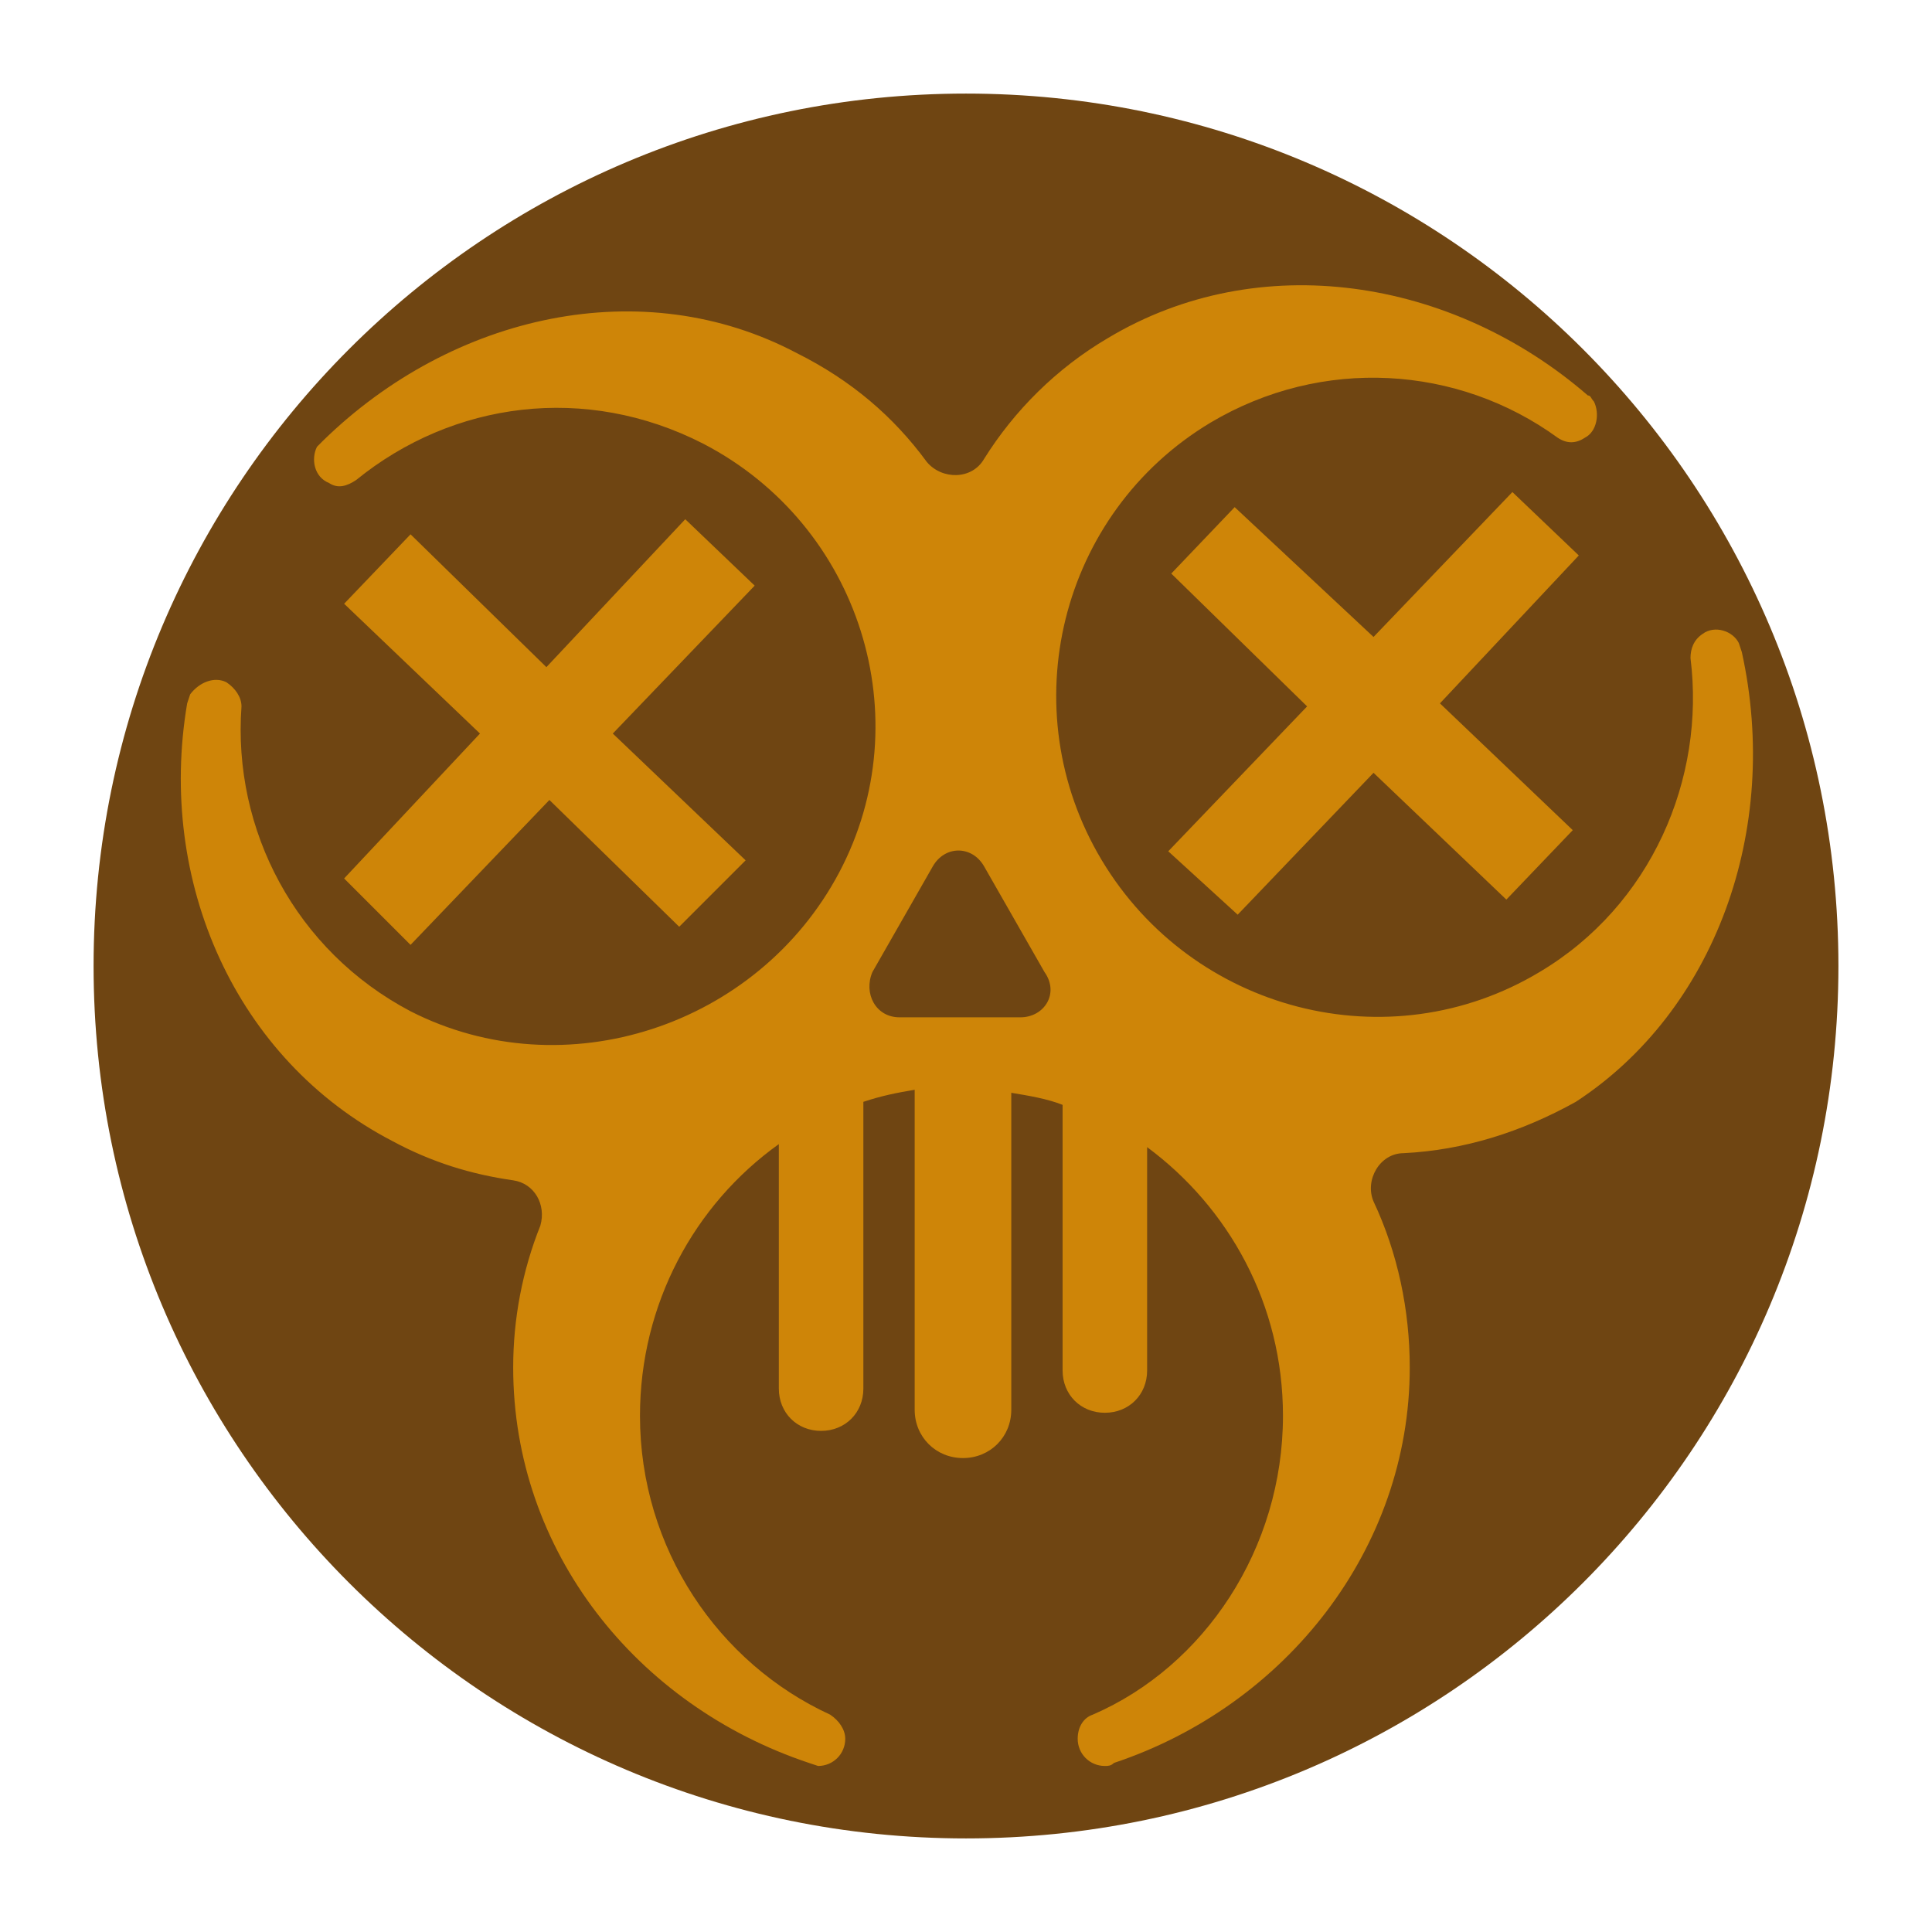
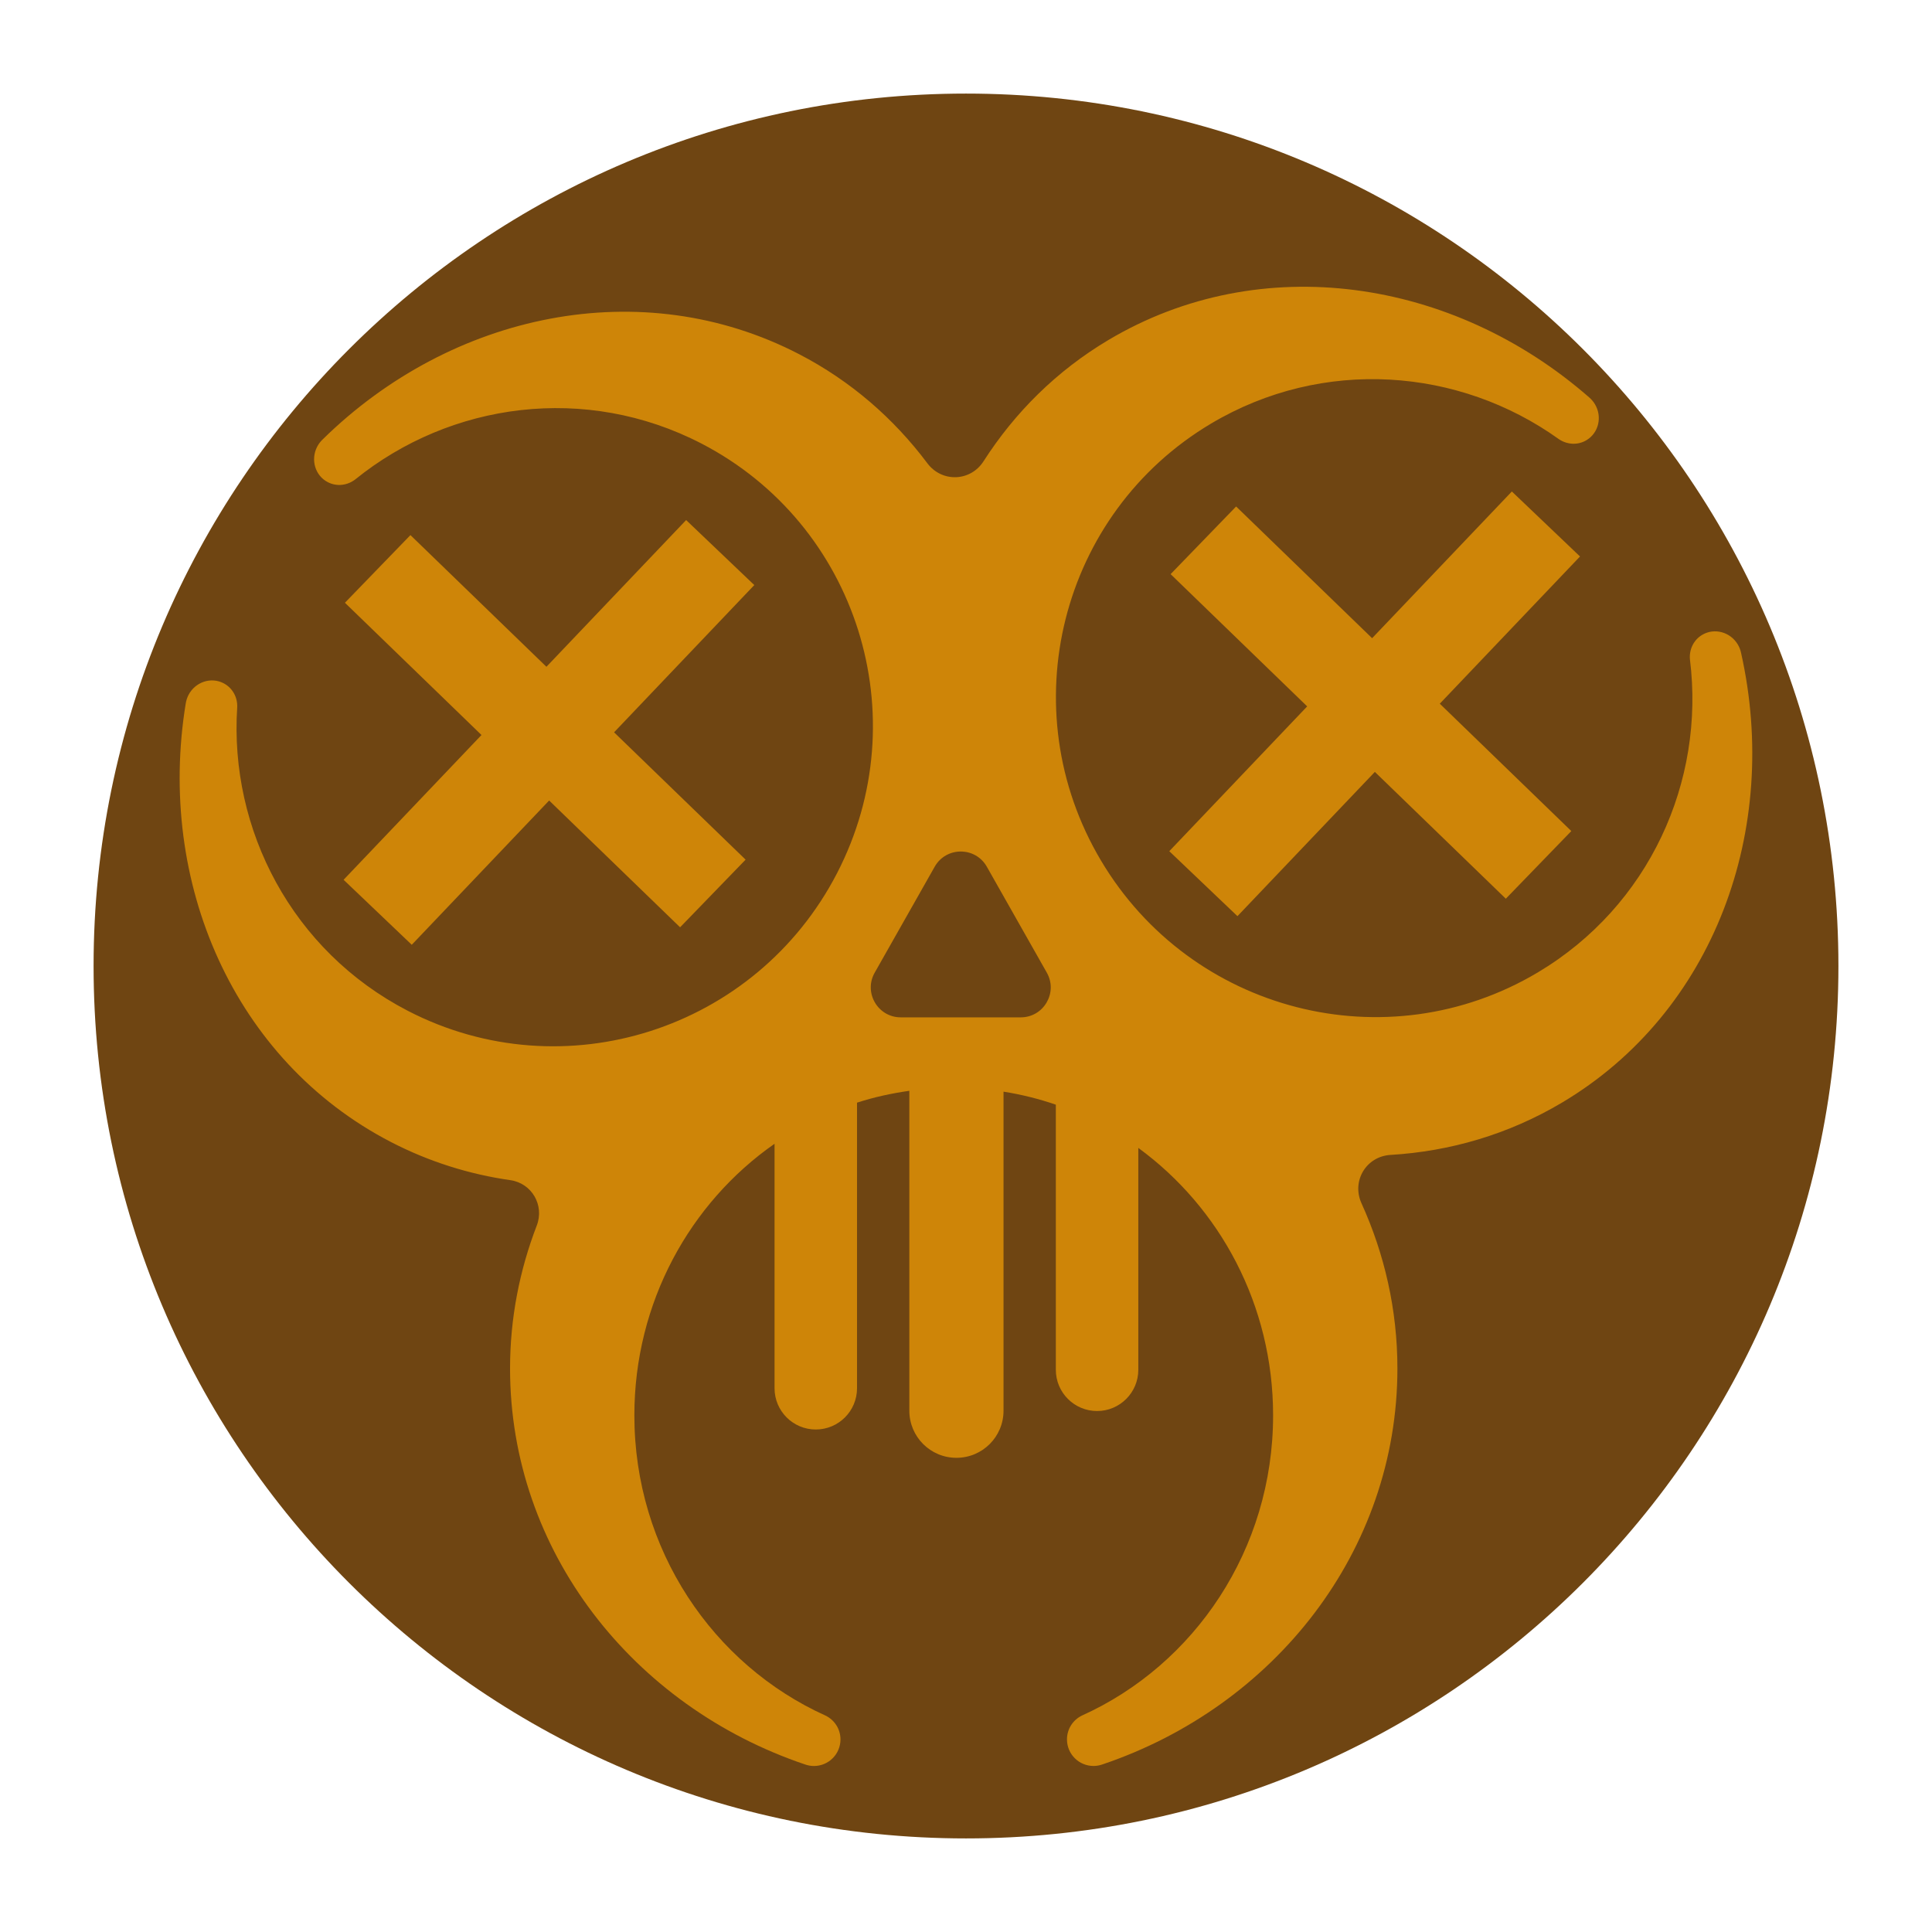
- <svg xmlns="http://www.w3.org/2000/svg" viewBox="0 0 64 64" enable-background="new 0 0 64 64">
-   <style type="text/css">.st0{fill:#6F4512;} .st1{fill:#CE8508;}</style>
-   <circle class="st0" cx="32" cy="32" r="28.9" />
-   <path class="st1" d="M57.7 21.6l-.1-.3c-.2-.4-.8-.6-1.2-.3-.3.2-.4.5-.4.8.5 4-1.3 8.2-5 10.4-5 3-11.5 1.3-14.5-3.7s-1.4-11.5 3.6-14.5c3.7-2.2 8.2-1.9 11.5.5.3.2.6.2.9 0 .4-.2.5-.8.3-1.2-.1-.1-.1-.2-.2-.2-4.5-3.9-10.9-4.9-15.9-1.9-1.7 1-3.1 2.4-4.1 4-.4.7-1.4.7-1.9.1-1.1-1.5-2.5-2.7-4.3-3.6-5.1-2.7-11.4-1.3-15.7 2.9l-.2.2c-.2.4-.1 1 .4 1.2.3.2.6.1.9-.1 3.2-2.6 7.6-3.2 11.5-1.2 5.2 2.7 7.2 9.1 4.5 14.2s-9.1 7.2-14.2 4.6c-3.8-2-5.9-6-5.6-10.1 0-.3-.2-.6-.5-.8-.4-.2-.9 0-1.2.4l-.1.3c-1 5.9 1.6 11.8 6.8 14.5 1.3.7 2.6 1.1 4 1.3.7.1 1.1.8.9 1.5-.6 1.5-.9 3.1-.9 4.7 0 6.1 4.1 11.2 9.8 13.1l.3.1c.5 0 .9-.4.9-.9 0-.3-.2-.6-.5-.8-3.7-1.7-6.3-5.5-6.3-9.9 0-3.7 1.8-7 4.6-9v8.1c0 .8.6 1.4 1.4 1.4s1.4-.6 1.4-1.4v-9.5c.6-.2 1.1-.3 1.7-.4v10.6c0 .9.7 1.6 1.6 1.6s1.6-.7 1.6-1.6v-10.5c.6.1 1.2.2 1.7.4v8.8c0 .8.6 1.4 1.4 1.4s1.4-.6 1.4-1.4v-7.4c2.7 2 4.5 5.2 4.5 8.9 0 4.4-2.6 8.3-6.3 9.9-.3.1-.5.4-.5.8 0 .5.4.9.9.9.1 0 .2 0 .3-.1 5.7-1.9 9.8-7.1 9.8-13.1 0-1.9-.4-3.8-1.2-5.5-.3-.7.2-1.6 1-1.6 2-.1 3.9-.7 5.7-1.7 4.6-3 6.8-9 5.5-14.9zm-23.9 12.1h-4c-.8 0-1.2-.8-.9-1.5l2-3.5c.4-.7 1.3-.7 1.7 0l2 3.5c.5.7 0 1.5-.8 1.5zM13.6 31.3l4.6-4.8 4.3 4.2 2.2-2.2-4.4-4.2 4.7-4.9-2.3-2.2-4.6 4.9-4.5-4.4-2.2 2.3 4.5 4.3-4.5 4.8zM50.1 16.3l-4.6 4.8-4.6-4.3-2.1 2.2 4.5 4.4-4.6 4.8 2.3 2.1 4.5-4.7 4.4 4.2 2.2-2.3-4.4-4.2 4.6-4.9z" />
+ <svg xmlns="http://www.w3.org/2000/svg" version="1.1" id="Layer_1" x="0px" y="0px" viewBox="0 0 64 64" style="enable-background:new 0 0 64 64;" xml:space="preserve">
+   <style type="text/css">
+ 	.st0{fill:#6F4512;}
+ 	.st1{fill:#CE8508;}
+ </style>
+   <g>
+     <circle class="st0" cx="32" cy="32" r="28.9" />
+   </g>
+   <g>
+     <path class="st1" d="M57.676,21.631c-0.02-0.095-0.056-0.192-0.108-0.28c-0.248-0.418-0.778-0.561-1.182-0.32   c-0.29,0.173-0.436,0.495-0.404,0.818c0.502,4.035-1.344,8.166-5.049,10.369c-5,2.973-11.475,1.312-14.461-3.71   c-2.986-5.022-1.353-11.504,3.647-14.477c3.705-2.203,8.217-1.852,11.521,0.517c0.269,0.182,0.622,0.208,0.912,0.035   c0.405-0.241,0.532-0.774,0.283-1.192c-0.052-0.088-0.12-0.165-0.194-0.229c-4.509-3.94-10.874-4.901-15.92-1.901   c-1.723,1.024-3.108,2.409-4.139,4.018c-0.434,0.678-1.381,0.71-1.863,0.066c-1.108-1.478-2.531-2.724-4.252-3.615   c-5.212-2.7-11.511-1.368-15.781,2.829c-0.07,0.067-0.133,0.149-0.18,0.24c-0.223,0.431-0.066,0.957,0.352,1.173   c0.3,0.155,0.65,0.109,0.908-0.089c3.161-2.558,7.643-3.172,11.471-1.19c5.166,2.676,7.175,9.051,4.488,14.239   s-9.054,7.226-14.22,4.55c-3.828-1.983-5.912-5.999-5.647-10.056c0.013-0.325-0.152-0.637-0.452-0.793   c-0.418-0.217-0.938-0.042-1.162,0.389c-0.047,0.091-0.077,0.19-0.092,0.285c-0.964,5.909,1.582,11.822,6.795,14.522   c1.271,0.658,2.607,1.072,3.962,1.266c0.71,0.102,1.13,0.833,0.872,1.503c-0.569,1.478-0.885,3.07-0.885,4.735   c0,6.056,4.079,11.195,9.77,13.116c0.092,0.032,0.193,0.052,0.296,0.052c0.486,0,0.88-0.394,0.88-0.88   c0-0.349-0.202-0.648-0.496-0.79c-3.725-1.682-6.332-5.497-6.332-9.945c0-3.742,1.842-7.042,4.644-8.997v8.099   c0,0.754,0.612,1.366,1.366,1.366c0.754,0,1.366-0.612,1.366-1.366v-9.461c0.558-0.182,1.139-0.308,1.733-0.393v10.598   c0,0.862,0.698,1.56,1.56,1.56c0.862,0,1.56-0.698,1.56-1.56v-10.57c0.596,0.096,1.175,0.239,1.733,0.432v8.782   c0,0.755,0.612,1.366,1.366,1.366c0.754,0,1.366-0.612,1.366-1.366v-7.35c2.699,1.97,4.465,5.199,4.465,8.859   c0,4.448-2.607,8.263-6.332,9.945c-0.294,0.142-0.496,0.441-0.496,0.79c0,0.486,0.394,0.88,0.88,0.88   c0.102,0,0.204-0.019,0.296-0.052c5.69-1.921,9.77-7.06,9.77-13.116c0-1.945-0.428-3.792-1.19-5.472   c-0.334-0.736,0.154-1.554,0.962-1.602c1.965-0.117,3.905-0.677,5.681-1.733C56.788,33.526,58.984,27.474,57.676,21.631z    M33.814,33.701h-3.975c-0.76,0-1.238-0.82-0.863-1.481l1.987-3.509c0.38-0.671,1.347-0.671,1.727,0l1.987,3.509   C35.052,32.881,34.574,33.701,33.814,33.701z" />
+     <polygon class="st1" points="13.64,31.297 18.191,26.518 22.529,30.718 24.699,28.477 20.342,24.259 24.987,19.381 22.729,17.228    18.101,22.088 13.596,17.726 11.426,19.967 15.95,24.348 11.382,29.144  " />
+     <polygon class="st1" points="50.082,16.281 45.453,21.141 40.948,16.778 38.778,19.019 43.302,23.4 38.734,28.197 40.992,30.349    45.544,25.57 49.882,29.771 52.052,27.53 47.695,23.311 52.34,18.434  " />
+   </g>
</svg>
